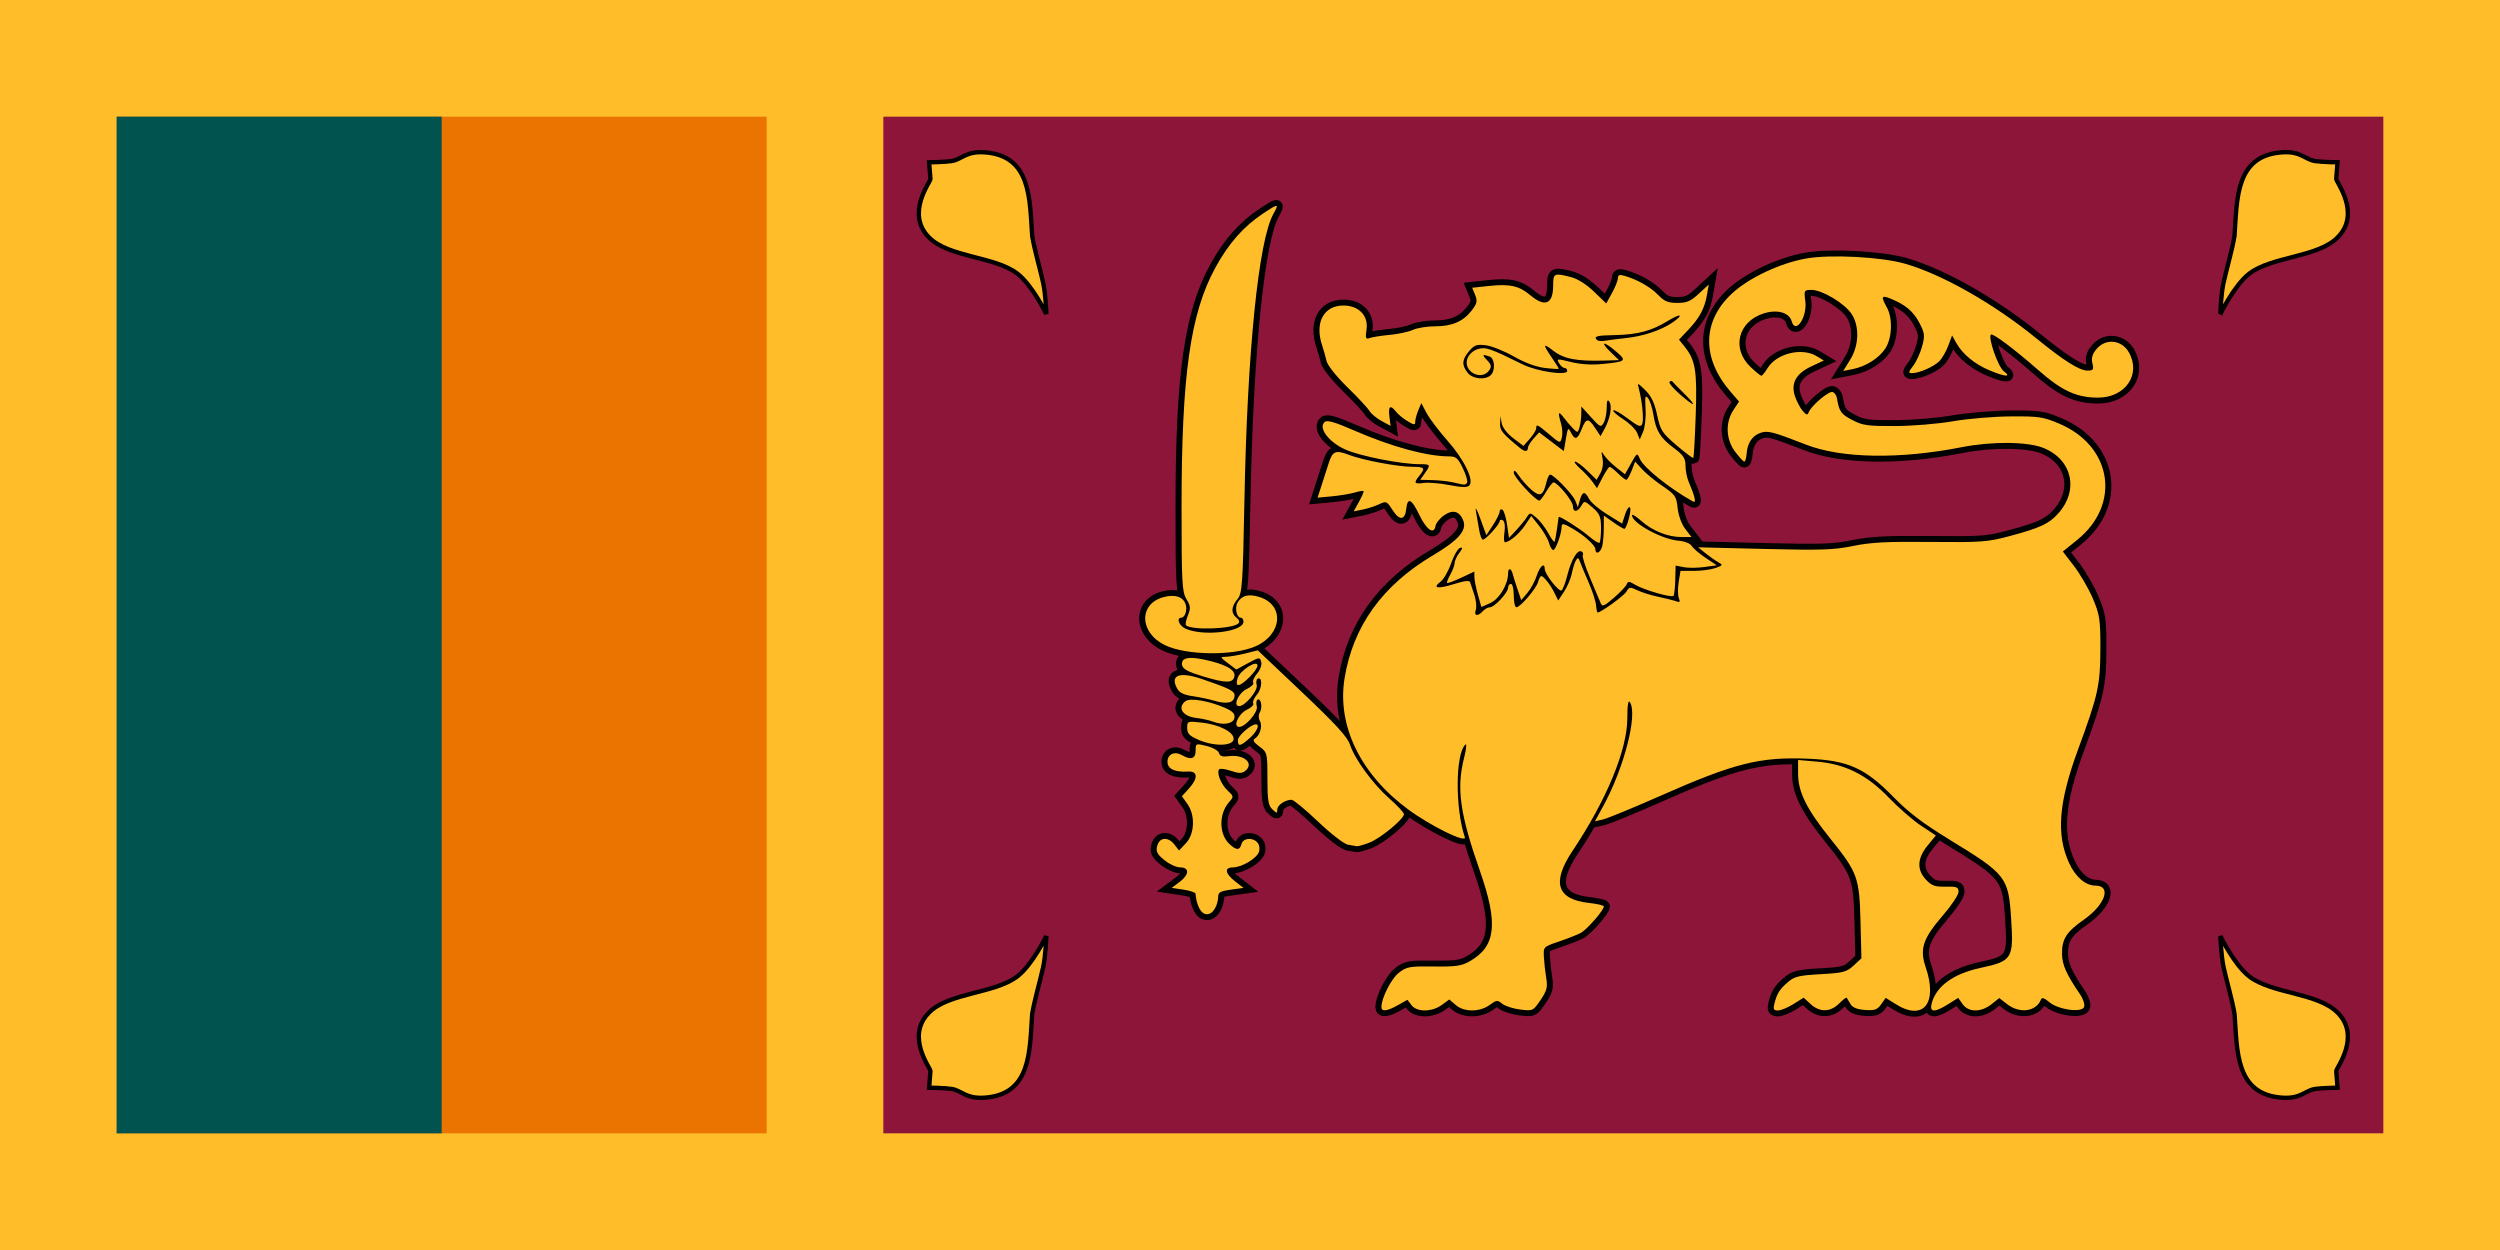
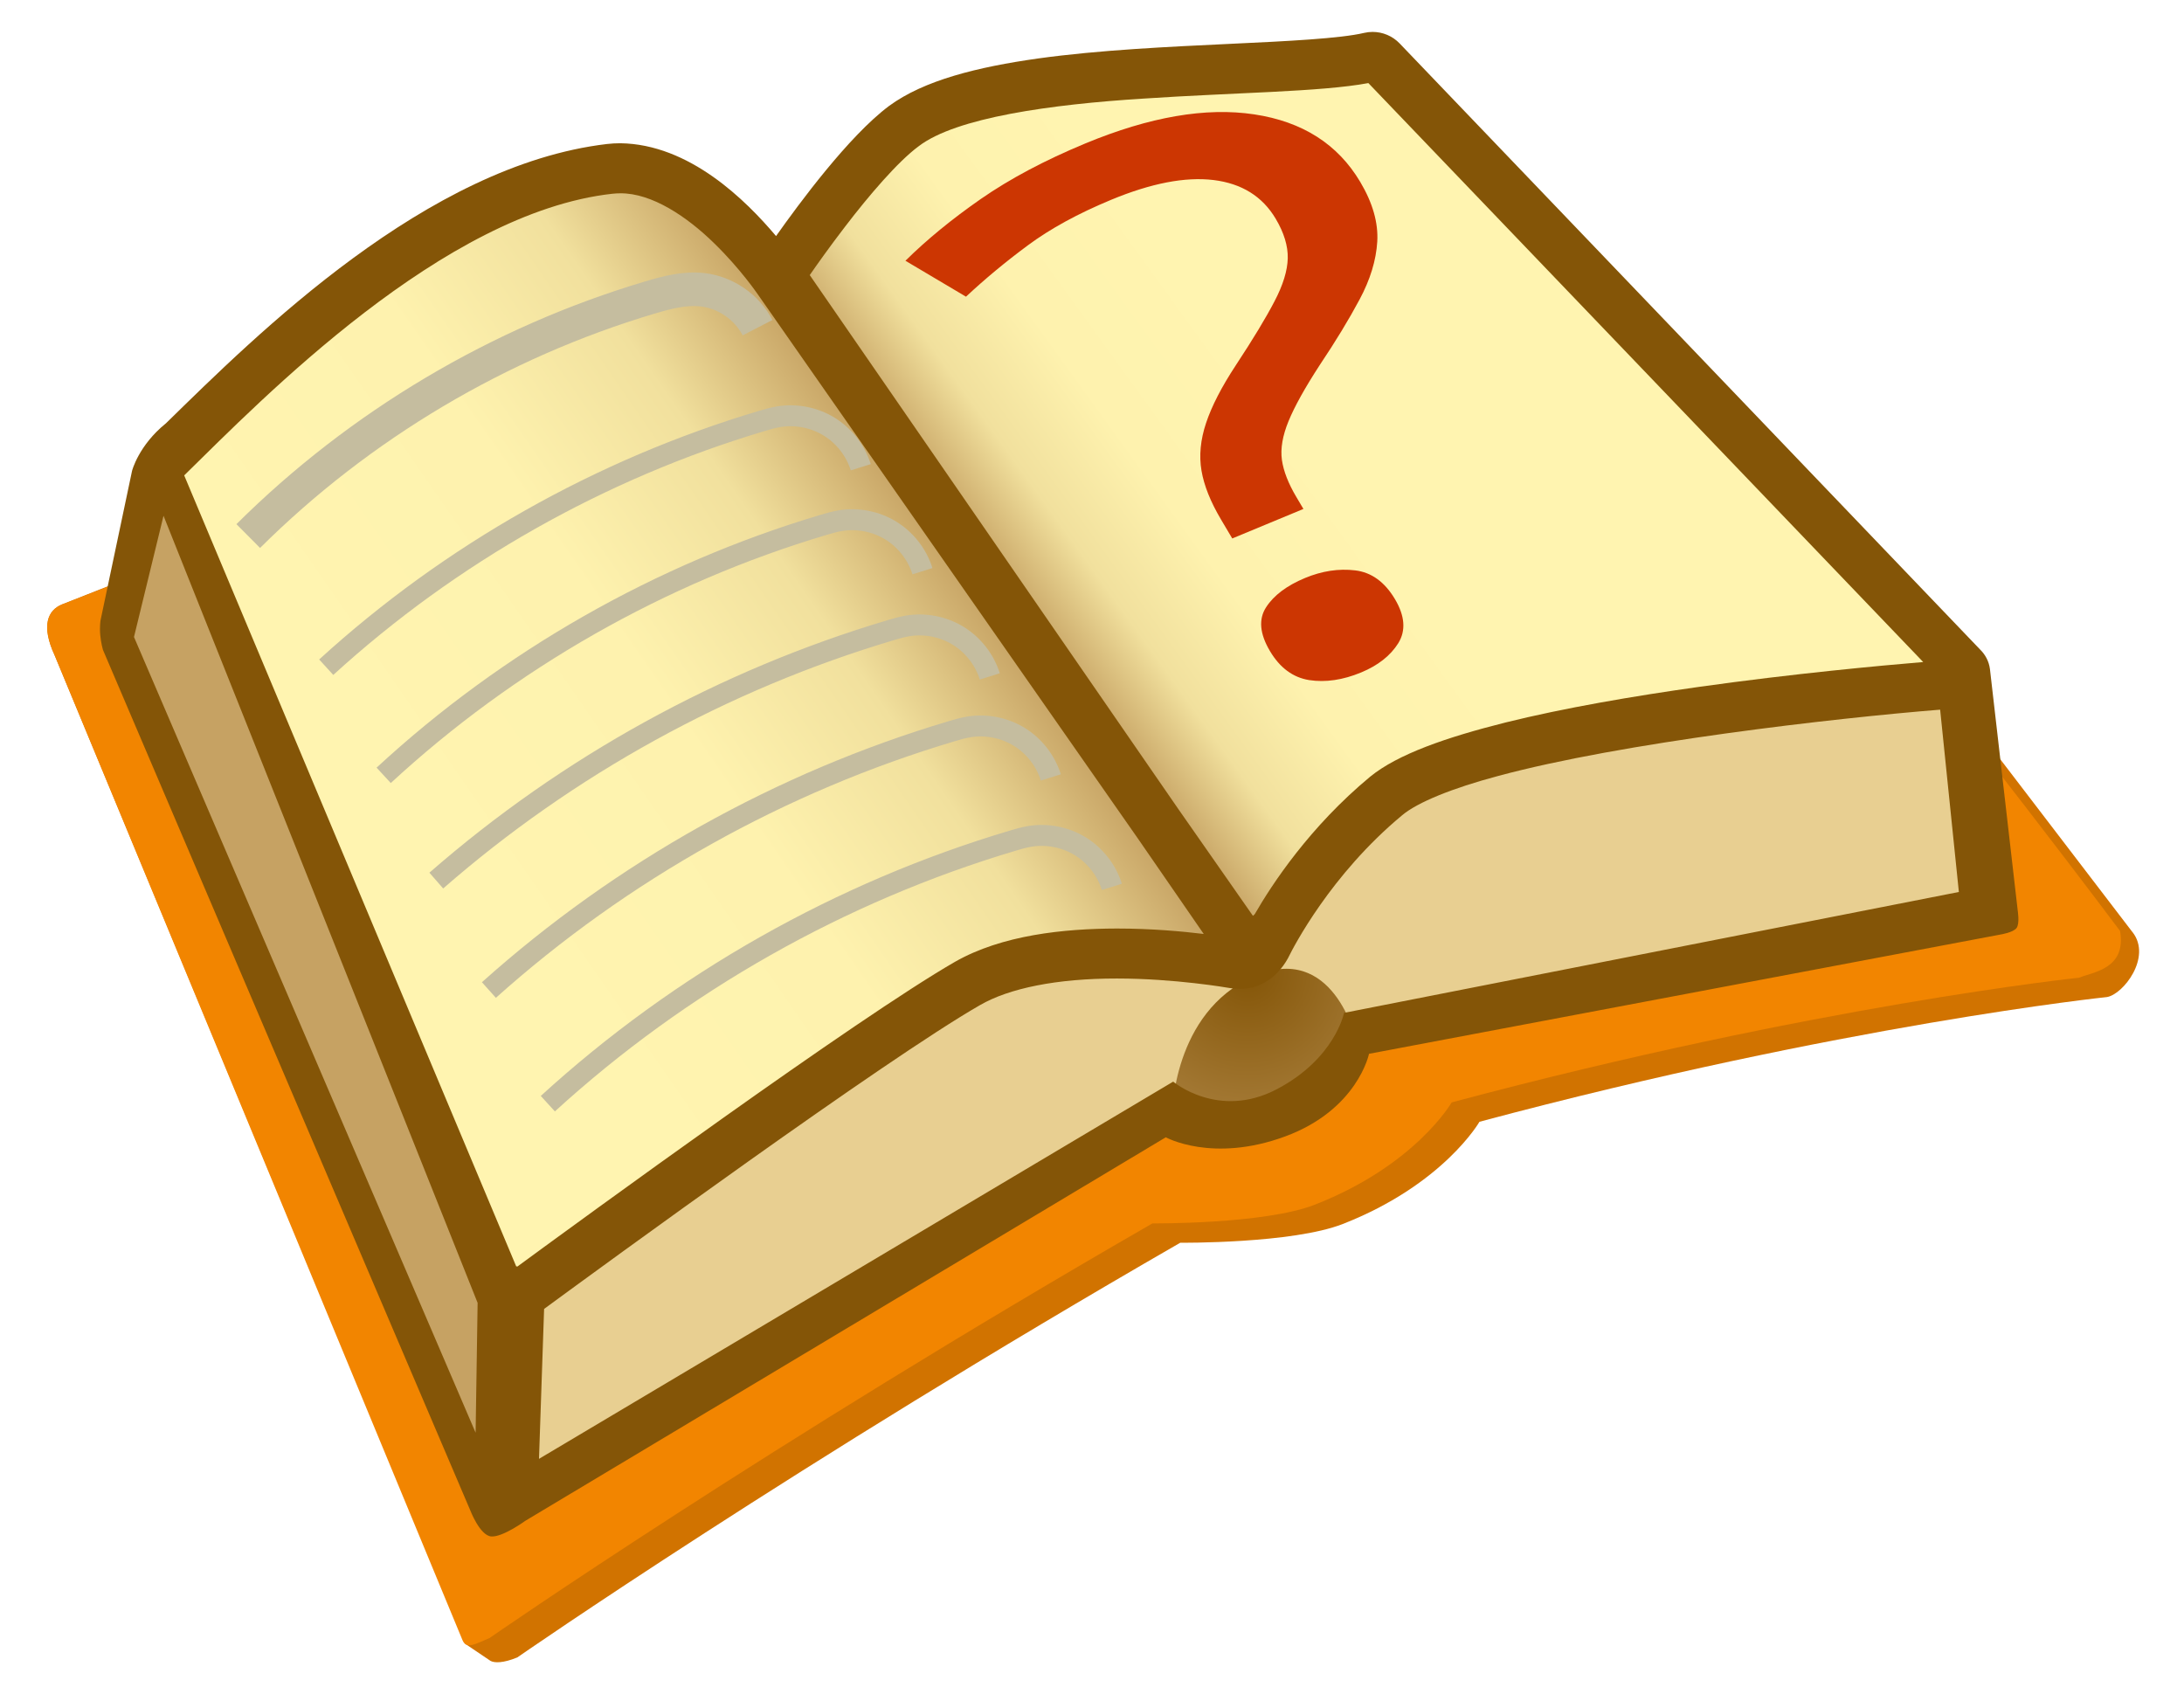
- <svg xmlns="http://www.w3.org/2000/svg" xmlns:xlink="http://www.w3.org/1999/xlink" width="1200" height="600">
-   <g transform="translate(0 -150)">
-     <path d="M0 150h1200v600H0z" fill="#ffbe29" />
-     <path d="M56 206h312v488H56z" fill="#eb7400" />
-     <path d="M56 206h156v488H56z" fill="#00534e" />
-     <path d="M424 206h720v488H424z" fill="#8d153a" />
-     <path d="M502.255 599.216s-6.62 13.817-13.934 19.446c-10.836 8.341-33.055 7.738-42.486 17.469-11.3 11.475.877 26.635.775 27.951l-.62 8.007s7.619.094 10.828.607c4.824.771 6.706 4.795 15.687 4.197 22.581-1.503 21.671-22.358 22.948-40.18 1.134-6.786 3.758-15.635 5.25-22.419 1.279-5.818 1.552-15.079 1.552-15.079z" fill="#ffbe29" stroke="#000" stroke-width="2.096" />
-     <g transform="matrix(1.043538 0 0 1.018177 -40.19114 144.1855)">
-       <use xlink:href="#A" stroke="#000" stroke-width="5.56" />
-       <g id="A" fill="#ffbe29">
-         <path d="M681.54 479.56l4.359-2.517 1.865 2.522c2.485 3.36 9.36 3.322 13.921-.077l3.488-2.599 2.921 2.599c3.84 3.417 11.012 3.421 15.591.012 3.206-2.388 3.653-2.436 5.773-.619 1.264 1.083 4.97 2.316 8.237 2.74 5.883.764 5.972.722 9.414-4.442 2.883-4.324 3.333-6.075 2.646-10.269a111.39 111.39 0 0 1-1.091-9.945c-.261-4.869-.233-4.9 6.86-7.37 3.917-1.364 8.451-3.193 10.076-4.065 2.833-1.52 10.643-10.699 10.643-12.508 0-.479-3.051-1.214-6.78-1.632-14.833-1.664-17.345-9.629-7.702-24.423 15.725-24.128 25.215-47.625 25.278-62.593.029-6.691.409-8.937 1.269-7.482 3.514 5.946-2.781 30.877-12.316 48.78l-3.839 7.209 3.663-.843c2.015-.464 13.861-5.462 26.325-11.107 34.115-15.451 45.833-18.479 67.911-17.549 18.497.779 26.374 4.393 39.434 18.09 6.918 7.257 13.583 12.449 25.775 20.08 25.975 16.259 27.058 17.667 28.293 36.788 1.251 19.373.629 20.424-14.024 23.661-12.524 2.767-20.375 8.605-22.481 16.717-1.125 4.332 1.242 4.457 7.556.398l4.628-2.974 2.058 2.974c2.705 3.91 8.455 3.926 13.23.036l3.607-2.938 3.687 2.938c5.729 4.565 13.347 3.458 15.497-2.252.413-1.098 1.516-.746 3.75 1.195 4.185 3.637 14.914 5.198 16.072 2.338.442-1.091-.398-3.786-1.867-5.989-6.242-9.36-8.194-13.823-8.276-18.918-.113-7.086 2.001-10.505 10.061-16.268 9.791-7.001 12.816-16.033 5.371-16.033-4.597 0-9.232-4.063-12.187-10.686-6.008-13.461-4.83-28.552 4.187-53.657 9.159-25.5 10.175-30.202 10.211-47.256.03-13.789-.317-16.174-3.455-23.734-1.918-4.622-5.81-11.505-8.649-15.294l-5.161-6.89 6.627-5.49c20.234-16.763 16.095-44.198-8.263-54.769-7.452-3.234-9.313-3.519-22.372-3.432-7.834.053-19.78 1.084-26.546 2.291-6.899 1.231-18.575 2.22-26.585 2.253-12.725.051-14.885-.262-19.789-2.873-5.113-2.722-5.99-4.014-6.991-10.305-.206-1.293-1.11-2.583-2.009-2.867-1.739-.548-9.771 6.422-10.958 9.51-.585 1.524-1.063 1.418-2.781-.613-1.141-1.349-2.733-4.449-3.539-6.888-2.027-6.135.462-10.735 7.674-14.181l5.595-2.674-3.299-2.047c-6.808-4.225-18.385-1.335-22.572 5.635-1.184 1.971-2.476 3.588-2.871 3.592s-2.645-1.876-5.003-4.179c-8.79-8.589-5.767-21.297 5.991-25.177 6.27-2.069 11.818-.491 12.972 3.69 1.762 6.383 7.241-2.007 6.258-9.584-.653-5.037-.555-5.212 2.931-5.212 4.847 0 15.165 6.362 18.356 11.319 3.706 5.757 3.437 14.823-.642 21.58l-3.203 5.305 4.189-.839c6.143-1.23 12.112-5.045 15.131-9.672 3.192-4.891 3.535-14.416.705-19.555-2.743-4.981-2.428-5.772 1.627-4.089 6.897 2.863 10.584 6.02 13.35 11.431 2.491 4.873 2.63 6.084 1.281 11.156-.832 3.129-2.683 7.246-4.114 9.149-2.227 2.963-2.303 3.459-.529 3.459 3.305 0 10.206-3.128 12.658-5.737 1.238-1.318 3.044-4.564 4.012-7.213l1.761-4.816 2.023 3.671c2.861 5.191 8.423 9.863 15.204 12.77 7.293 3.126 10.33 3.303 6.516.378-2.572-1.972-7.311-15.878-5.875-17.238.845-.8 10.747 6.819 22.053 16.968 10.695 9.601 17.415 12.746 27.238 12.746 12.548 0 19.854-10.923 14.214-21.251-3.288-6.022-10.613-6.858-14.896-1.701-1.97 2.371-2.51 4.258-1.933 6.745.707 3.047.431 3.453-2.345 3.453-3.647 0-10.837-4.666-23.606-15.321-19.471-16.248-43.13-30.02-60.214-35.05-10.963-3.228-34.383-4.488-45.528-2.449-12.062 2.207-26.329 9.11-34.101 16.499-13.772 13.094-13.991 30.518-.581 46.385l3.841 4.545-2.601 4.039c-3.783 5.876-3.459 13.785.803 19.61 1.877 2.566 3.771 4.664 4.208 4.662s.917-1.651 1.065-3.665c.376-5.097 2.564-8.511 6.318-9.863 3.382-1.218 5.568-.643 21.051 5.538 16.289 6.501 43.077 6.948 71.561 1.194 13.964-2.821 30.43-2.655 37.674.38 13.279 5.563 16.357 20.036 6.596 31.022-4.226 4.756-8.301 6.693-21.983 10.448-10.412 2.858-12.878 3.047-36.543 2.811-20.218-.202-27.484.186-35.737 1.91-8.96 1.871-14.471 2.059-40.79 1.396l-30.431-.767 3.375 2.794c1.856 1.537 4.478 3.428 5.827 4.202 2.295 1.317 2.219 1.494-1.193 2.759-2.005.743-6.455 1.352-9.889 1.352h-6.243l-.84 5.306c-.462 2.918-.427 6.325.078 7.571.745 1.838.467 2.102-1.47 1.398-1.313-.477-4.97-1.416-8.126-2.086s-7.405-2.034-9.442-3.032c-3.425-1.677-3.805-1.632-5.067.6-1.126 1.993-11.702 9.864-13.254 9.864-.25 0-.574-1.518-.718-3.373s-1.67-6.684-3.39-10.731-3.516-8.462-3.991-9.811c-.717-2.035-1.041-2.139-1.906-.613-.573 1.012-1.41 3.771-1.859 6.132s-2.043 6.196-3.541 8.522l-2.724 4.23-1.737-3.617c-1.865-3.883-4.962-7.909-6.082-7.909-.378 0-1.023 1.242-1.432 2.759-.855 3.169-8.197 11.957-9.99 11.957-.66 0-1.201-2.483-1.201-5.519s-.583-5.519-1.295-5.519-1.295.785-1.295 1.745c0 2.334-6.271 9.292-8.374 9.292-.918 0-2.394.828-3.281 1.839-2.312 2.638-4.203 2.268-3.231-.632.456-1.36.159-4.533-.658-7.052l-1.933-5.957c-.309-.954-2.556-.701-7.312.824-7.685 2.464-10.261 2.028-6.309-1.068 1.445-1.132 3.643-5.051 4.884-8.711s3.073-6.906 4.07-7.215c1.396-.433 1.322.102-.324 2.327-1.175 1.589-2.14 3.732-2.145 4.762s-.889 3.473-1.966 5.428-1.753 3.748-1.504 3.985 3.173-.875 6.498-2.468l6.044-2.898.025 2.592c.014 1.426.742 5.188 1.619 8.359l1.594 5.767 4.114-1.891c4.205-1.933 8.187-8.822 8.187-14.164 0-2.641 1.513-2.235 2.132.571.182.824 1.131 3.915 2.11 6.869l1.779 5.372 2.817-3.392c1.549-1.865 3.492-5.524 4.316-8.131 1.432-4.525 3.679-6.471 3.679-3.185 0 2.368 6.462 10.861 7.709 10.131.603-.353 1.802-3.54 2.666-7.083 1.797-7.369 4.695-12.38 6.537-11.302.693.405.962 1.192.599 1.748s1.125 5.347 3.308 10.646l4.869 11.856c.797 1.963 1.517 1.678 6.195-2.453 2.911-2.571 5.553-5.449 5.871-6.395.481-1.431 1.13-1.379 3.852.311 3.807 2.362 16.605 6.168 17.593 5.232.37-.351.75-3.712.843-7.469l.17-6.832 3.68.763c2.024.42 6.28.394 9.458-.058l5.778-.821-5.149-3.533c-2.832-1.943-5.696-4.457-6.364-5.587-.711-1.204-3.232-2.226-6.087-2.469-7.715-.656-21.388-8.324-21.388-11.996 0-.689 1.894.483 4.208 2.604 5.135 4.707 12.269 7.661 18.499 7.661h4.662l-2.884-3.836c-1.657-2.203-3.143-6.383-3.491-9.822-.556-5.481-1.135-6.352-6.858-10.331-3.438-2.39-7.696-5.972-9.462-7.96l-3.212-3.615-1.639 4.292c-.901 2.361-2.003 4.292-2.448 4.292s-2.178-1.38-3.85-3.066-3.377-3.06-3.787-3.052-1.892 2.279-3.293 5.047l-2.547 5.033-1.968-2.901c-1.083-1.596-3.64-4.419-5.683-6.274s-3.117-3.373-2.388-3.373 3.251 1.932 5.603 4.294l4.277 4.294 1.74-3.146c1.033-1.867 1.42-4.735.952-7.053-.682-3.38-.586-3.576.71-1.455.824 1.349 3.326 3.935 5.56 5.747l4.062 3.295 2.803-5.134c2.789-5.109 2.809-5.119 4.078-2.068 1.697 4.081 13.98 14.149 24.437 20.032 1.612.907.932-2.211-2.044-9.381-.788-1.899-1.433-5.322-1.433-7.607 0-3.39-.978-4.899-5.314-8.198-6.259-4.763-8.284-8.15-9.463-15.835-.478-3.113-1.573-6.575-2.434-7.693-1.277-1.66-1.488-.731-1.147 5.047.23 3.894-.276 8.736-1.126 10.759l-1.544 3.679-1.194-3.066c-.657-1.686-3.561-4.619-6.453-6.517s-4.923-3.769-4.512-4.159 3.387 1.34 6.613 3.844c4.915 3.814 5.997 4.227 6.678 2.547.8-1.974-.001-10.562-1.546-16.563-.771-2.997-.704-2.981 2.993.716 2.727 2.726 4.234 5.978 5.402 11.65 1.484 7.207 2.232 8.407 8.896 14.258 4.002 3.514 7.484 6.191 7.739 5.95s.76-9.331 1.122-20.199c.695-20.841-.091-25.8-5.11-32.239l-2.579-3.309 4.054-4.373c5.289-5.704 7.717-10.277 8.77-16.515l.857-5.075-4.575 4.333c-3.746 3.548-5.535 4.333-9.874 4.333-4.297 0-5.975-.72-8.87-3.805-3.474-3.702-9.63-7.263-15.549-8.997-2.187-.64-2.914-.361-2.914 1.118 0 1.084-1.208 4.213-2.684 6.954l-2.684 4.983-5.624-5.559c-3.45-3.41-7.544-6.064-10.589-6.864-7.781-2.046-8.202-1.843-8.202 3.954 0 8.793-3.754 10.431-10.511 4.587-5.151-4.455-9.423-5.424-19.191-4.351l-7.543.829 1.357 3.405c1.134 2.845.878 4.042-1.551 7.273-3.94 5.24-9.062 7.51-16.948 7.51-3.632 0-8.177.752-10.1 1.67s-6.702 1.977-10.619 2.352-8.092 1.044-9.278 1.487c-1.855.693-2.059.122-1.461-4.098.915-6.458-3.596-11.222-10.627-11.222-9.122 0-13.329 8.159-9.757 18.922a83.69 83.69 0 0 1 1.999 7.259c.427 1.993 4.536 7.282 9.569 12.318 4.851 4.854 9.435 9.904 10.188 11.223s3.241 3.436 5.529 4.704l4.161 2.306-.549-4.452c-.603-4.893.463-5.66 3.066-2.208.931 1.234 3.294 3.229 5.253 4.433 3.085 1.897 3.561 1.935 3.561.288 0-1.045.629-3.454 1.398-5.353l1.398-3.452 2.425 4.697c1.334 2.583 5.671 8.455 9.639 13.048 7.699 8.912 12.389 18.871 9.968 21.163-.982.93-3.636.858-9.138-.248-4.265-.857-9.539-1.31-11.722-1.007-4.457.62-4.808.044-2.067-3.388 2.893-3.623 2.433-4.22-3.251-4.22-6.576 0-22.901-3.152-29.168-5.632-6.093-2.411-7.499-1.811-9.293 3.969l-3.284 10.474-1.817 5.744 6.593-.635c3.626-.349 8.29-1.143 10.364-1.764s3.959-.951 4.189-.734-.695 2.462-2.054 4.988l-2.472 4.592 4.11-.838c2.261-.461 5.662-1.589 7.558-2.506 3.3-1.596 3.565-1.48 6.168 2.697 3.201 5.138 5.761 4.927 6.329-.522.587-5.632 2.44-4.799 5.926 2.665 3.351 7.177 6.838 9.711 7.509 5.457.222-1.413 2.028-3.712 4.012-5.11 4.014-2.828 7.038-1.979 8.772 2.46 1.795 4.595-2.208 9.332-13.853 16.391-23.327 14.14-36.886 33.479-40.757 58.128-3.491 22.233 7.413 45.207 29.29 61.708 10.469 7.897 27.1 16.231 26.043 13.051-4.488-13.505-4.34-39.274.25-43.621.689-.652.452 2.036-.527 5.975-3.645 14.672-2.062 26.363 7.282 53.763 8.451 24.782 7.281 35.373-4.679 42.374-3.841 2.248-6.315 2.619-16.643 2.494-11.207-.136-12.428.089-16.026 2.956-3.488 2.78-8.011 11.906-8.011 16.165 0 2.307 2.562 2.002 7.597-.905zm181.91-.5l4.701-3.021 3.19 3.021c4.18 3.958 9.076 3.87 13.094-.237 1.754-1.792 3.328-3.034 3.499-2.759a229.59 229.59 0 0 1 1.738 2.952c.993 1.708 3.036 2.566 6.722 2.826 4.442.313 5.634-.116 7.399-2.667l2.104-3.041 4.628 2.974c12.669 8.143 19.42-.4 13.758-17.411-2.879-8.649-1.296-13.512 7.983-24.521 3.913-4.642 7.118-9.597 7.121-11.011 0-2.254-.724-2.556-5.931-2.453-4.983.099-6.441-.436-9.064-3.323-4.266-4.697-4.013-10.075.756-16.044l3.81-4.768-6.76-4.587c-3.718-2.523-10.422-8.492-14.899-13.265-10.054-10.719-19.939-15.802-32.975-16.955l-8.74-.773.013 6.616c.017 8.517 4.014 16.71 14.924 30.588 12.405 15.779 13.271 18.222 13.774 38.846l.425 17.442-3.59 3.406c-3.244 3.077-4.706 3.47-15.173 4.074-9.965.575-12.058 1.089-14.982 3.679-3.884 3.44-5.045 5.312-6.244 10.063-.699 2.769-.416 3.373 1.582 3.373 1.339 0 4.549-1.36 7.135-3.021zm-264.614-50.459c0-2.205.985-2.794 5.831-3.482l5.831-.828-3.889-3.099c-4.62-3.682-5.048-6.558-.975-6.565 4.056 0 10.925-4.212 11.969-7.328.485-1.448.18-3.383-.69-4.377-2.274-2.595-6.549-2.203-7.343.672-.853 3.091-2.282 3.099-5.522.031-4.873-4.615-4.983-14.169-.226-19.732 2.242-2.622 2.222-2.794-.636-5.5-3.074-2.912-5.27-8.675-3.826-10.043.46-.435 2.889-.088 5.398.771 3.566 1.221 4.973 1.24 6.442.085 4.45-3.497-.371-7.994-7.507-7.002-2.872.399-4.058 0-4.471-1.49-.312-1.13-2.824-2.605-5.654-3.32-5.057-1.278-5.093-1.263-5.093 2.221 0 3.818-2.179 4.538-6.321 2.089-3.365-1.99-6.629-.445-6.629 3.138 0 3.343 3.362 4.992 9.388 4.604 4.622-.298 4.794 3.139.404 8.08l-3.157 3.553 2.501 3.593c3.704 5.321 3.392 14.158-.654 18.547l-3.172 3.441-2.081-2.759c-2.892-3.835-6.848-3.578-7.932.515-.71 2.68-.123 3.905 3.233 6.745 2.255 1.909 5.548 3.47 7.318 3.47 4.378 0 4.207 3.443-.344 6.922l-3.561 2.722 5.503.854c3.027.47 5.503 1.353 5.503 1.963 0 2.339 1.426 9.437 5.04 9.615 3.227.158 5.244-4.75 5.319-8.103zm69.644-25.681c5-1.971 15.821-11.134 15.821-13.398 0-.712-2.987-3.997-6.637-7.3-7.682-6.951-16.039-18.657-18.204-25.501-1.129-3.569-6.584-9.678-21.951-24.581l-20.448-19.832-5.893 1.493c-3.241.821-7.196 1.513-8.788 1.537-2.744.042-2.694.199.954 3.023l3.849 2.979 5.396-2.995c5.23-2.903 5.417-2.921 6.062-.585.378 1.368-.437 3.738-1.883 5.479-1.402 1.688-2.2 3.602-1.775 4.255s-.921 2.016-2.993 3.031c-3.84 1.88-6.505 8.071-3.475 8.071 2.726 0 8.737-7.417 8.045-9.926-.355-1.285-.183-2.606.381-2.936 2.341-1.37 2.195 4.453-.184 7.317-1.402 1.688-2.2 3.602-1.775 4.255s-.921 2.016-2.993 3.031c-3.815 1.868-6.507 8.071-3.503 8.071 2.944 0 8.857-7.087 8.124-9.739-.383-1.387-.235-2.793.33-3.123 1.577-.923 2.428 3.674 1.096 5.926-.713 1.207-.707 2.854.017 4.16 1.31 2.366-.018 6.911-2.432 8.323-1.034.605-.334 1.794 2.175 3.688 3.631 2.742 3.701 3.03 3.701 15.13 0 10.112.408 12.722 2.266 14.482 2.085 1.975 2.266 1.983 2.266.088 0-2.069 3.632-4.598 6.603-4.598.876 0 6.352 4.64 12.167 10.312 5.851 5.706 11.973 10.561 13.707 10.87l4.146.726c.557.092 3.179-.687 5.827-1.731zM605.96 354c0-3.26-6.724-6.739-14.767-7.642-6.493-.728-6.6-.687-6.6 2.557 0 2.685 1.021 3.741 5.503 5.693 7.202 3.136 15.863 2.804 15.863-.608zm7.37-.3c3.28-2.976 4.834-6.516 2.861-6.516-2.269 0-8.293 5.405-8.293 7.442 0 3.179 1.119 2.988 5.432-.926zm-6.99-9.64c.278-1.839-.86-3.067-4.27-4.607-7.356-3.322-16.15-4.861-18.268-3.196-3.901 3.066-1.302 7.183 5.003 7.923 2.538.298 5.98 1.072 7.648 1.72 4.846 1.882 9.454 1.024 9.887-1.841zm0-9.85c.396-2.624-1.282-3.563-14.978-8.383-10.225-3.599-14.752-1.902-11.484 4.306 1.138 2.162 3.049 3.15 7.334 3.792 3.187.477 7.543 1.41 9.679 2.074 5.708 1.772 9.006 1.148 9.449-1.788zm6.86-9.23c2.067-2.095 3.757-4.567 3.757-5.494 0-3.006-8.161 2.312-9.202 5.996-1.248 4.419.775 4.232 5.445-.502zm-6.86-.62c.451-2.989-4.52-5.688-14.294-7.762-7.171-1.522-10.334-.659-9.797 2.674.293 1.819 2.681 3.148 9.457 5.263 10.843 3.384 14.104 3.345 14.634-.174zm9.56-13.91c12.525-5.575 13.608-19.635 1.798-23.326-4.904-1.533-8.034-.707-9.911 2.615-1.437 2.543-.476 7.168 1.49 7.168.664 0 1.208.856 1.208 1.902 0 4.882-19.123 7.094-26.965 3.119-2.755-1.396-3.955-5.021-1.662-5.021 1.713 0 2.898-3.693 2.023-6.306-1.193-3.559-4.78-4.792-9.983-3.432-11.74 3.07-11.41 16.865.543 22.719 9.801 4.8 31.287 5.092 41.46.563zm-7.79-10.81c.725-.687.41-1.743-.806-2.698-2.663-2.093-2.521-5.206.4-8.769 2.193-2.676 2.467-6.68 3.222-47.074 1.301-69.611 6.477-121.97 13.3-134.53 2.716-5.001 2.335-5.021-4.684-.245-9.042 6.152-15.926 14.163-22.026 25.631-11.516 21.651-15.518 50.78-15.518 112.96 0 35.305.241 39.924 2.251 43.243 1.91 3.152 2.012 4.317.67 7.683-.87 2.182-1.264 4.268-.877 4.635 2.571 2.435 21.302 1.789 24.067-.83zm105.23-66.38c.392-.601-.475-3.636-1.926-6.745-2.264-4.847-3.175-5.652-6.4-5.652-10.102 0-26.341-4.514-43.083-11.976-9.668-4.309-13.007-5.299-14.166-4.201-2.958 2.801 1.958 9.451 9.572 12.946 6.754 3.101 25.635 6.911 34.248 6.911 4.997 0 5.115.225 2.271 4.335l-2.091 3.023 5.652.145c3.109.08 7.4.566 9.537 1.081 5.549 1.337 5.601 1.338 6.388.133z" />
-         <path d="M772.35 264.63c0-1.799-5.284-6.675-10.638-9.817-4.205-2.467-4.899-2.542-4.909-.53-.014 3.055-2.731 10.731-3.798 10.731-.602 0-1.491-1.5-1.977-3.333s-2.524-5.446-4.529-8.029l-3.646-4.696-2.839 4.351c-2.647 4.056-7.231 8.028-9.266 8.028-.486 0-.581-2.136-.211-4.747.402-2.836.092-5.086-.771-5.591-.794-.464-1.443-.302-1.443.36 0 1.528-6.367 8.751-7.714 8.751-.555 0-1.332-2.07-1.727-4.599l-1.491-8.891c-.425-2.361.481-.76 2.015 3.558l2.788 7.85 3.058-4.784c1.682-2.631 3.061-5.506 3.064-6.389s.572-1.274 1.264-.869 1.654 3.568 2.139 7.028l.881 6.292 3.365-3.689c1.851-2.029 4.019-4.745 4.819-6.036 1.427-2.304 1.508-2.302 4.346.106 1.591 1.349 4.036 4.576 5.434 7.17s2.73 4.526 2.958 4.292.741-2.909 1.139-5.944l.789-5.769c.198-.752 10.135 5.707 13.812 8.978 2.363 2.102 4.607 3.528 4.987 3.168s.691-3.461.691-6.892c0-5.317-.564-6.742-3.816-9.649-3.739-3.342-3.844-3.361-5.225-.916-1.793 3.173-3.908 3.219-3.908.085 0-2.287-7.066-11.08-8.904-11.08-.477 0-1.965 1.931-3.307 4.292s-2.786 4.29-3.208 4.287c-1.812-.011-11.774-11.117-11.769-13.122 0-1.595.671-1.187 2.418 1.476 1.327 2.024 3.978 5.044 5.89 6.713 3.873 3.379 5.281 2.557 6.776-3.954.426-1.855 1.166-3.373 1.644-3.373 1.656 0 10.327 9.21 11.547 12.264l1.224 3.066.927-3.373c1.134-4.124 2.385-4.277 4.196-.514.756 1.572 4.492 4.84 8.301 7.263l6.926 4.405 1.39-4.43c.765-2.437 1.777-3.837 2.251-3.112.706 1.082-1.095 8.423-2.453 10.002-.204.237-2.448-1.071-4.987-2.905l-4.617-3.335-.018 5.971c-.013 3.284-.369 7.213-.799 8.73-.84 2.967-3.069 3.802-3.069 1.149zm-34.53-47.6c-8.231-6.873-9.481-8.445-9.299-11.702l.194-3.467.537 3.349c.314 1.955 2.506 4.885 5.269 7.042l4.732 3.694 2.908-3.363c1.599-1.85 2.929-4.053 2.954-4.896.067-2.198.462-2.014 6.035 2.822 4.952 4.296 5.029 4.317 5.765 1.533.41-1.552.265-4.474-.324-6.493-1.618-5.55-1.301-6.387 1.151-3.04 1.221 1.668 3.185 4.025 4.364 5.239 2.052 2.113 2.178 2.087 2.941-.613.439-1.551.806-4.39.815-6.309l.018-3.488 4.465 5.061c4.17 4.727 4.554 4.902 5.827 2.649.75-1.326 1.372-4.517 1.382-7.091.014-3.325.364-4.164 1.21-2.898 1.412 2.114.432 7.87-2.176 12.775l-1.871 3.52-2.457-3.826c-3.142-4.893-4.188-4.814-6.204.466-1.905 4.99-3.144 5.37-5 1.533-1.201-2.483-1.43-2.179-2.283 3.037l-.948 5.797-5.678-4.407-5.679-4.407-2.553 2.902c-1.404 1.596-2.572 3.592-2.596 4.435-.052 1.827-1.418 1.884-3.5.146zm73.22-25.6c-2.996-2.699-5.06-5.275-4.587-5.723s1.006-.577 1.185-.285 2.627 2.867 5.442 5.723c6.482 6.577 5.15 6.763-2.04.285zm-97.53-10.08c-2.726-3.685-2.537-6.127.78-10.121 2.397-2.886 3.492-3.278 7.679-2.746 2.685.341 8.464 2.714 12.841 5.273 5.056 2.955 10.285 4.935 14.335 5.427 3.507.426 6.376.587 6.376.357s-1.457-2.603-3.237-5.274c-4.228-6.343-4.083-7.024.686-3.224 4.895 3.901 10.751 5.042 23.836 4.644l6.393-.194-3.709-3.666c-5.187-5.127-3.591-5.587 2.138-.616 5.372 4.663 5.036 4.991-6.271 6.12-4.805.48-9.972.132-14.267-.96-6.426-1.634-6.675-1.609-5.458.545.702 1.241 1.838 2.257 2.525 2.257s1.25.629 1.25 1.398c0 2.364-13.879.285-20.511-3.073-15.151-7.671-17.058-8.335-20.664-7.199-2.007.632-4.015 2.483-4.707 4.338-2.309 6.187 6.466 10.997 10.085 5.527 1.049-1.585.804-2.67-1.04-4.599-2.525-2.642-2.288-3.019 1.12-1.78 2.42.879 2.745 6.689.494 8.821-2.576 2.439-8.454 1.749-10.674-1.254zm59.68-15.28c-1.895-1.794-.409-2.234 8.085-2.392 10.508-.196 16.89-1.947 24.42-6.701 6.033-3.809 7.669-3.059 1.942.89-5.224 3.603-13.372 6.372-21.239 7.219-3.809.41-8.15.978-9.647 1.262s-3.099.159-3.561-.279z" fill="#000" />
-       </g>
-     </g>
-     <g fill="#ffbe29" stroke="#000">
-       <path d="M1065.798 599.328s6.614 13.797 13.922 19.418c10.827 8.329 33.027 7.727 42.449 17.445 11.29 11.459-.876 26.597-.774 27.911l.619 7.995s-7.613.094-10.818.606c-4.82.77-6.7 4.788-15.674 4.191-22.562-1.5-21.652-22.326-22.929-40.122-1.133-6.777-3.755-15.612-5.245-22.387-1.277-5.809-1.55-15.057-1.55-15.057z" stroke-width="2.094" />
-       <path d="M1065.751 300.772s6.619-13.815 13.933-19.443c10.835-8.34 33.052-7.737 42.482-17.467 11.299-11.473-.877-26.631-.775-27.947l.62-8.005s-7.619-.094-10.827-.607c-4.823-.771-6.705-4.794-15.685-4.197-22.579 1.502-21.669 22.354-22.946 40.174-1.134 6.785-3.758 15.632-5.249 22.415-1.278 5.817-1.551 15.076-1.551 15.076zm-563.496.012s-6.62-13.817-13.934-19.446c-10.836-8.341-33.055-7.738-42.486-17.469-11.3-11.475.877-26.635.775-27.951l-.62-8.007s7.62-.094 10.828-.607c4.824-.771 6.706-4.795 15.687-4.197 22.581 1.503 21.671 22.358 22.948 40.18 1.134 6.786 3.758 15.635 5.25 22.419 1.279 5.818 1.552 15.079 1.552 15.079z" stroke-width="2.096" />
-     </g>
-   </g>
+ <svg xmlns="http://www.w3.org/2000/svg" xmlns:xlink="http://www.w3.org/1999/xlink" viewBox="0 0 262 204" enable-background="new 0 0 262 204" version="1.1" id="svg4626">
+   <defs id="defs4590">
+     <linearGradient id="grad2" gradientUnits="userSpaceOnUse" x1="52.778" y1="104.61" x2="112.44" y2="63.27" xlink:href="#grad1" />
+     <linearGradient id="grad1" gradientUnits="userSpaceOnUse" x1="161.12" y1="56.12" x2="127.46" y2="80.45">
+       <stop offset="0" stop-color="#fff4b0" id="stop4576" />
+       <stop offset=".468" stop-color="#fef2ae" id="stop4578" />
+       <stop offset=".757" stop-color="#f1e09d" id="stop4580" />
+       <stop offset="1" stop-color="#c6a263" id="stop4582" />
+     </linearGradient>
+     <radialGradient id="grad0" cx="149.64" cy="116.71" r="42.05" gradientUnits="userSpaceOnUse">
+       <stop offset="0" stop-color="#845507" id="stop4585" />
+       <stop offset="1" stop-color="#d4b07a" id="stop4587" />
+     </radialGradient>
+   </defs>
+   <path fill="#d17300" d="m255.83 111.83l-17.333-22.667-69.67-80.5-161.41 63.847c-1.676.694-2.509 2.528-.861 6.096 0 0 49.23 118.61 49.27 118.59l3.02 2.039c.481.258 1.534.274 3.21-.416 0 0 33.436-23.21 79.53-49.744 0 0 13.442.121 19.5-2.25 12.09-4.73 16.397-12.263 16.397-12.263 43.604-11.651 75.27-14.958 75.27-14.958 1.956-.319 5.415-4.776 3.082-7.777" id="path4592" />
+   <path fill="#f28500" d="m254.33 111.67c.789 4.557-3.235 4.917-4.913 5.612 0 0-31.667 3.307-75.27 14.958 0 0-4.311 7.528-16.397 12.263-6.06 2.371-19.5 2.25-19.5 2.25-46.09 26.533-79.53 49.744-79.53 49.744-1.677.694-2.723 1.381-3.218.297l-48.946-118.18c-1.648-3.568-.815-5.402.861-6.096 0 0 158.54-61.53 158.55-61.54 17.527 6.02 88.36 100.69 88.36 100.69" id="path4594" />
+   <path fill="#c6a263" d="M14.25 76 60 182.5 61.33 155.83 20.333 58z" id="path4596" />
+   <path fill="#e8cf91" d="m63 154c0 0 52.33-37.999 58.33-38.33s27.642-2.493 27.642-2.493l23.775-22.17 61.35-8.836 4.736 28.645-75.17 14.191-12.334 8-12 2-79.33 47.5 3-28.5" id="path4598" />
+   <path fill="url(#grad0)" d="m140.62 133.62c0 0 .042-12.12 9.709-16.458s12.354 7.583 12.354 7.583l-9.563 9.188-12.5-.313" id="path4600" />
+   <path fill="url(#grad1)" d="m149.27 113.77l-55.17-79.917c-.352-.508-.356-1.177-.001-1.689.35-.521 8.639-12.797 14.352-17.03 7.213-5.353 25.06-6.197 39.41-6.876 7.104-.335 13.239-.625 16.479-1.381.115-.027.229-.04.342-.04.404 0 .798.163 1.084.462l69.33 72.33c.402.419.525 1.036.316 1.577-.21.544-.719.915-1.294.957-.566.04-56.701 4.103-67.813 13.324-9.705 8.06-14.433 18.06-14.433 18.06l-2.594.22" id="path4602" />
+   <path fill="url(#grad2)" d="m59.948 154.91l-41.29-99.16c0 0 33.367-33.16 53.677-35.5l2.082-.062c9.782 0 18.963 13.397 18.963 13.397l55.6 79.59c-0.0 0-1.505 2.336-1.505 2.336s-6.188-1.131-13.47-1.131c-7.632 0-13.83 1.24-17.923 3.59-12.865 7.385-53.855 37.572-53.855 37.572l-2.275-.628" id="path4604" />
+   <path fill="#845507" d="m242.04 109.12l-3.321-28.873c-.122-.932-.563-1.734-1.189-2.342-.096-.117-69.62-72.69-69.62-72.69-.858-.897-2.037-1.387-3.248-1.387-.342 0-.685.04-1.022.119-2.813.669-9.227.996-15.938 1.306-7.653.362-15.854.748-23.15 1.758-7.299 1.029-13.697 2.61-17.907 5.704-4.833 3.619-10.783 11.697-13.547 15.602-3.645-4.313-10.398-11.03-18.691-11.134-.535 0-1.069.031-1.596.092-21.621 2.556-41.946 22.788-52.902 33.501-3.292 2.657-4.067 5.701-4.067 5.701l-3.78 17.931c0 0-.124.766-.039 1.743.085.977.323 1.793.323 1.793l44.06 103.21c0 0 1.156 3.048 2.526 3.153 1.37.106 4.099-1.885 4.099-1.885l76.82-45.996c0 0 5.603 3.108 14.311-.1s10.07-9.915 10.07-9.915l75.78-14.314c0 0 1.481-.229 1.897-.771s.127-2.207.127-2.207m-222.42-47.25c0 0 37.644 94.34 37.681 94.42l-.241 15.573-40.982-95.45 3.542-14.542m81.81-34.744c2.756-3.602 6.264-7.732 8.793-9.593 4.487-3.429 15.794-5.01 26.997-5.708 10.708-.72 21.302-.798 26.938-1.859l66.56 69.45c-5.071.422-15.606 1.391-26.909 2.981-7.893 1.11-16.15 2.523-23.22 4.275-7.07 1.777-12.901 3.789-16.224 6.503-7.228 6-11.74 12.844-13.84 16.487l-.214.2-8.918-12.764-44.25-64.1c.804-1.161 2.379-3.392 4.281-5.866m-27.929-3.891c.302-.036.606-.052.91-.052 3.825-.043 8.06 2.854 11.228 5.947 1.583 1.533 2.908 3.079 3.827 4.235.921 1.156 1.419 1.897 1.423 1.897l45.579 65.25 7.947 11.518c-2.568-.315-6.292-.654-10.416-.654-6.419.013-13.804.79-19.417 3.989-11.7 6.727-44.765 30.88-52.5 36.555-.049-.001-.099-.016-.148-.021l-39.827-94.88c9.422-9.237 31.08-31.542 51.39-33.787m87.75 98.26c0 0-1.083 5.5-8.08 9.167s-12.417-.917-12.417-.917l-76.08 45.25.613-17.985c7.01-5.146 40.968-29.953 52.29-36.442 3.485-2.02 9.218-3.202 16.429-3.193 6.985.002 13.313 1.108 13.512 1.14.396.063.804.1 1.212.1 2.061.054 4.369-1.071 5.8-3.688.085-.162.048-.098.102-.2.527-1.066 5.01-9.821 13.583-16.931 1.846-1.564 6.08-3.266 11.465-4.702 14.943-4.04 40.32-6.94 53.08-7.969l2.246 21.87-73.75 14.5" id="path4606" />
+   <path style="fill:none;stroke:#c5bd9f;stroke-width:4.025;stroke-linecap:butt;stroke-linejoin:miter;stroke-miterlimit:4;stroke-dasharray:none;stroke-opacity:1" d="M 30.045,63.119 C 43.431,49.81 60.153,39.882 78.246,34.5 c 2.06,-0.613 4.199,-1.173 6.333,-0.921 2.751,0.325 5.292,2.084 6.564,4.545" id="path4652" transform="translate(-0.264564,1.183842)" />
+   <path style="fill:none;stroke:#c5bd9f;stroke-width:2.513;stroke-linecap:butt;stroke-linejoin:miter;stroke-opacity:1;stroke-miterlimit:4;stroke-dasharray:none" d="M 39.134,80.035 C 54.045,66.436 72.055,56.257 91.396,50.495 c 0.666,-0.198 1.335,-0.392 2.02,-0.505 2.074,-0.342 4.266,0.088 6.055,1.19 1.79,1.101 3.162,2.864 3.791,4.87" id="path4664" />
+   <path transform="translate(7.398095,12.4671)" style="fill:none;stroke:#c5bd9f;stroke-width:2.513;stroke-linecap:butt;stroke-linejoin:miter;stroke-miterlimit:4;stroke-dasharray:none;stroke-opacity:1" d="M 38.629,80.54 C 53.628,66.688 71.829,56.324 91.396,50.495 c 0.666,-0.198 1.335,-0.392 2.02,-0.505 2.074,-0.342 4.266,0.088 6.055,1.19 1.79,1.101 3.162,2.864 3.791,4.87" id="path4664-0" />
+   <path transform="translate(15.4773,25.09086)" style="fill:none;stroke:#c5bd9f;stroke-width:2.513;stroke-linecap:butt;stroke-linejoin:miter;stroke-miterlimit:4;stroke-dasharray:none;stroke-opacity:1" d="M 36.861,80.54 C 52.613,66.781 71.35,56.458 91.396,50.495 c 0.666,-0.198 1.335,-0.392 2.02,-0.505 2.074,-0.343 4.266,0.088 6.056,1.189 1.79,1.101 3.162,2.865 3.791,4.87" id="path4664-4" />
+   <path transform="translate(22.79909,37.20967)" style="fill:none;stroke:#c5bd9f;stroke-width:2.513;stroke-linecap:butt;stroke-linejoin:miter;stroke-miterlimit:4;stroke-dasharray:none;stroke-opacity:1" d="M 35.851,81.55 C 51.781,67.281 70.899,56.593 91.396,50.495 c 0.666,-0.198 1.335,-0.392 2.02,-0.505 2.074,-0.343 4.266,0.088 6.056,1.189 1.79,1.101 3.162,2.865 3.791,4.87" id="path4664-7" />
+   <path transform="translate(30.12087,50.33838)" style="fill:none;stroke:#c5bd9f;stroke-width:2.513;stroke-linecap:butt;stroke-linejoin:miter;stroke-miterlimit:4;stroke-dasharray:none;stroke-opacity:1" d="M 35.599,82.054 C 51.509,67.519 70.741,56.641 91.396,50.495 c 0.666,-0.198 1.335,-0.392 2.02,-0.505 2.074,-0.343 4.266,0.088 6.056,1.189 1.79,1.101 3.162,2.864 3.791,4.87" id="path4664-7-2" />
+   <text xml:space="preserve" style="font-style:normal;font-variant:normal;font-weight:normal;font-stretch:normal;font-size:112.935px;line-height:1.25;font-family:Calibri;-inkscape-font-specification:'Calibri, Normal';font-variant-ligatures:normal;font-variant-caps:normal;font-variant-numeric:normal;text-align:start;letter-spacing:0px;word-spacing:0px;writing-mode:lr-tb;text-anchor:start;fill:#cc3602;fill-opacity:1;stroke:none;stroke-width:2.353" x="65.577" y="158.662" id="text4738" transform="matrix(1.079843,-0.4478802,0.4408475,0.743213,0,0)">
+     <tspan id="tspan4736" x="65.577" y="158.662" style="fill:#cc3602;fill-opacity:1;stroke-width:2.353">?</tspan>
+   </text>
</svg>
